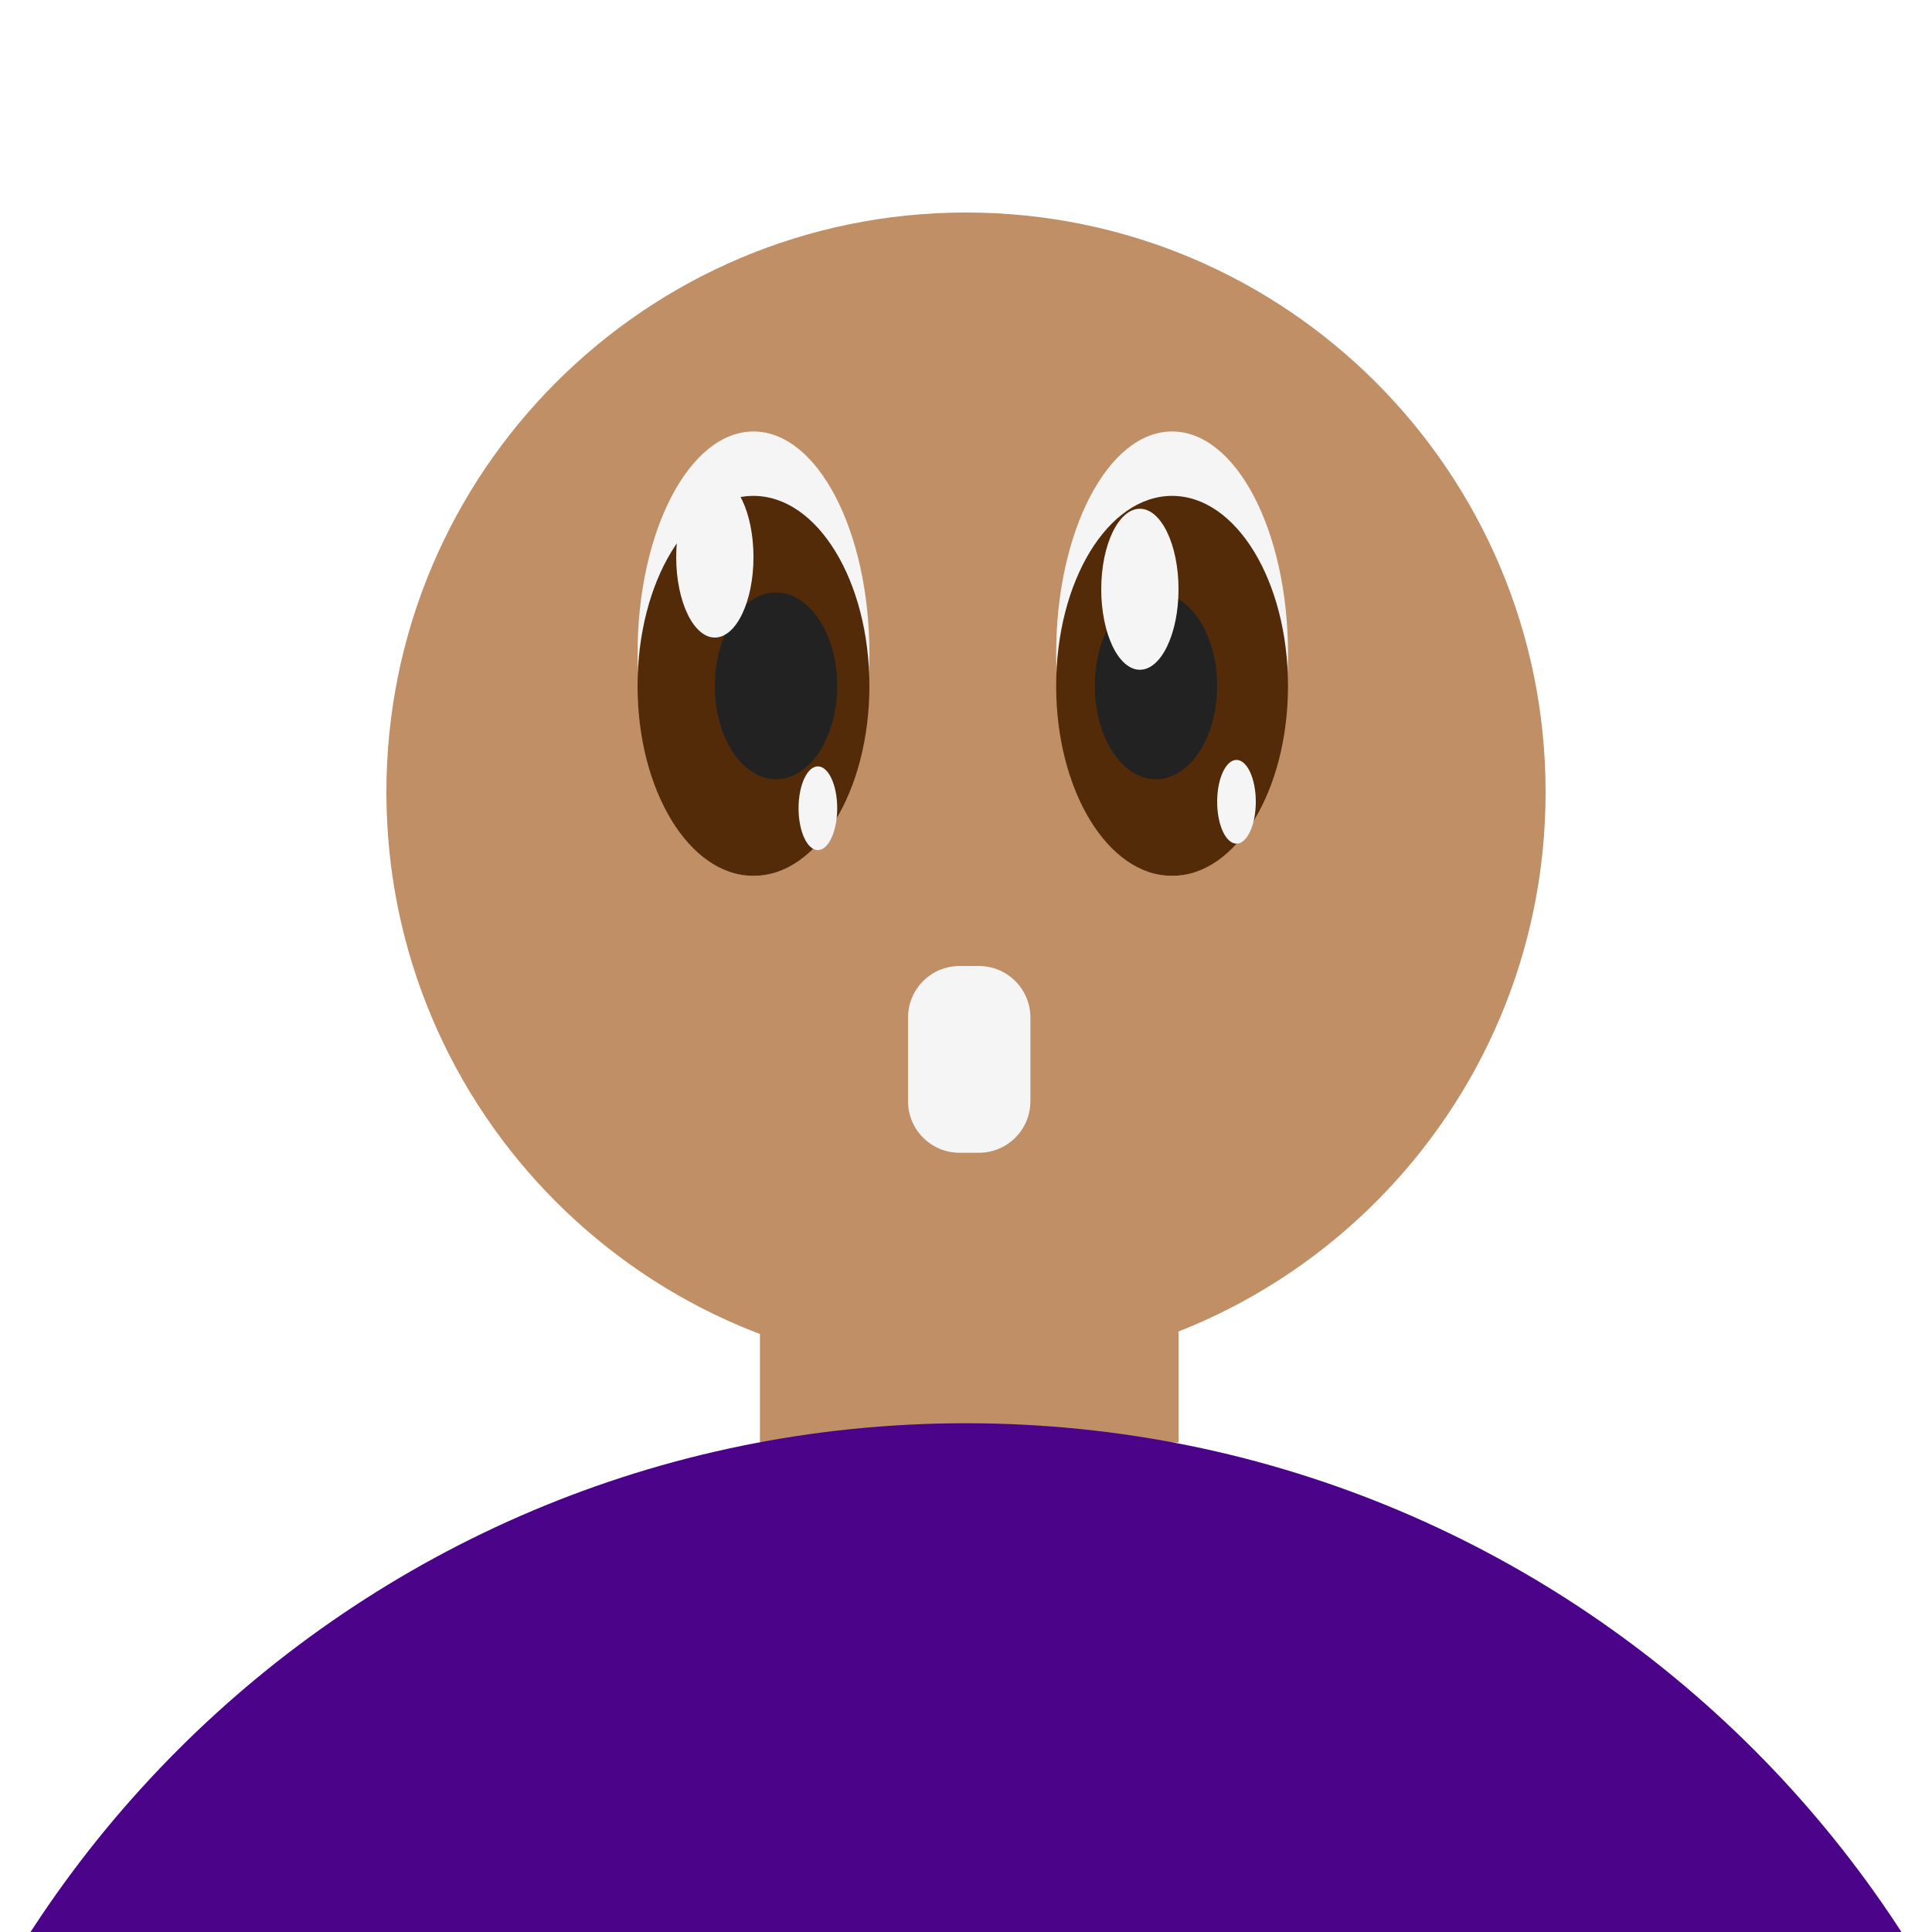
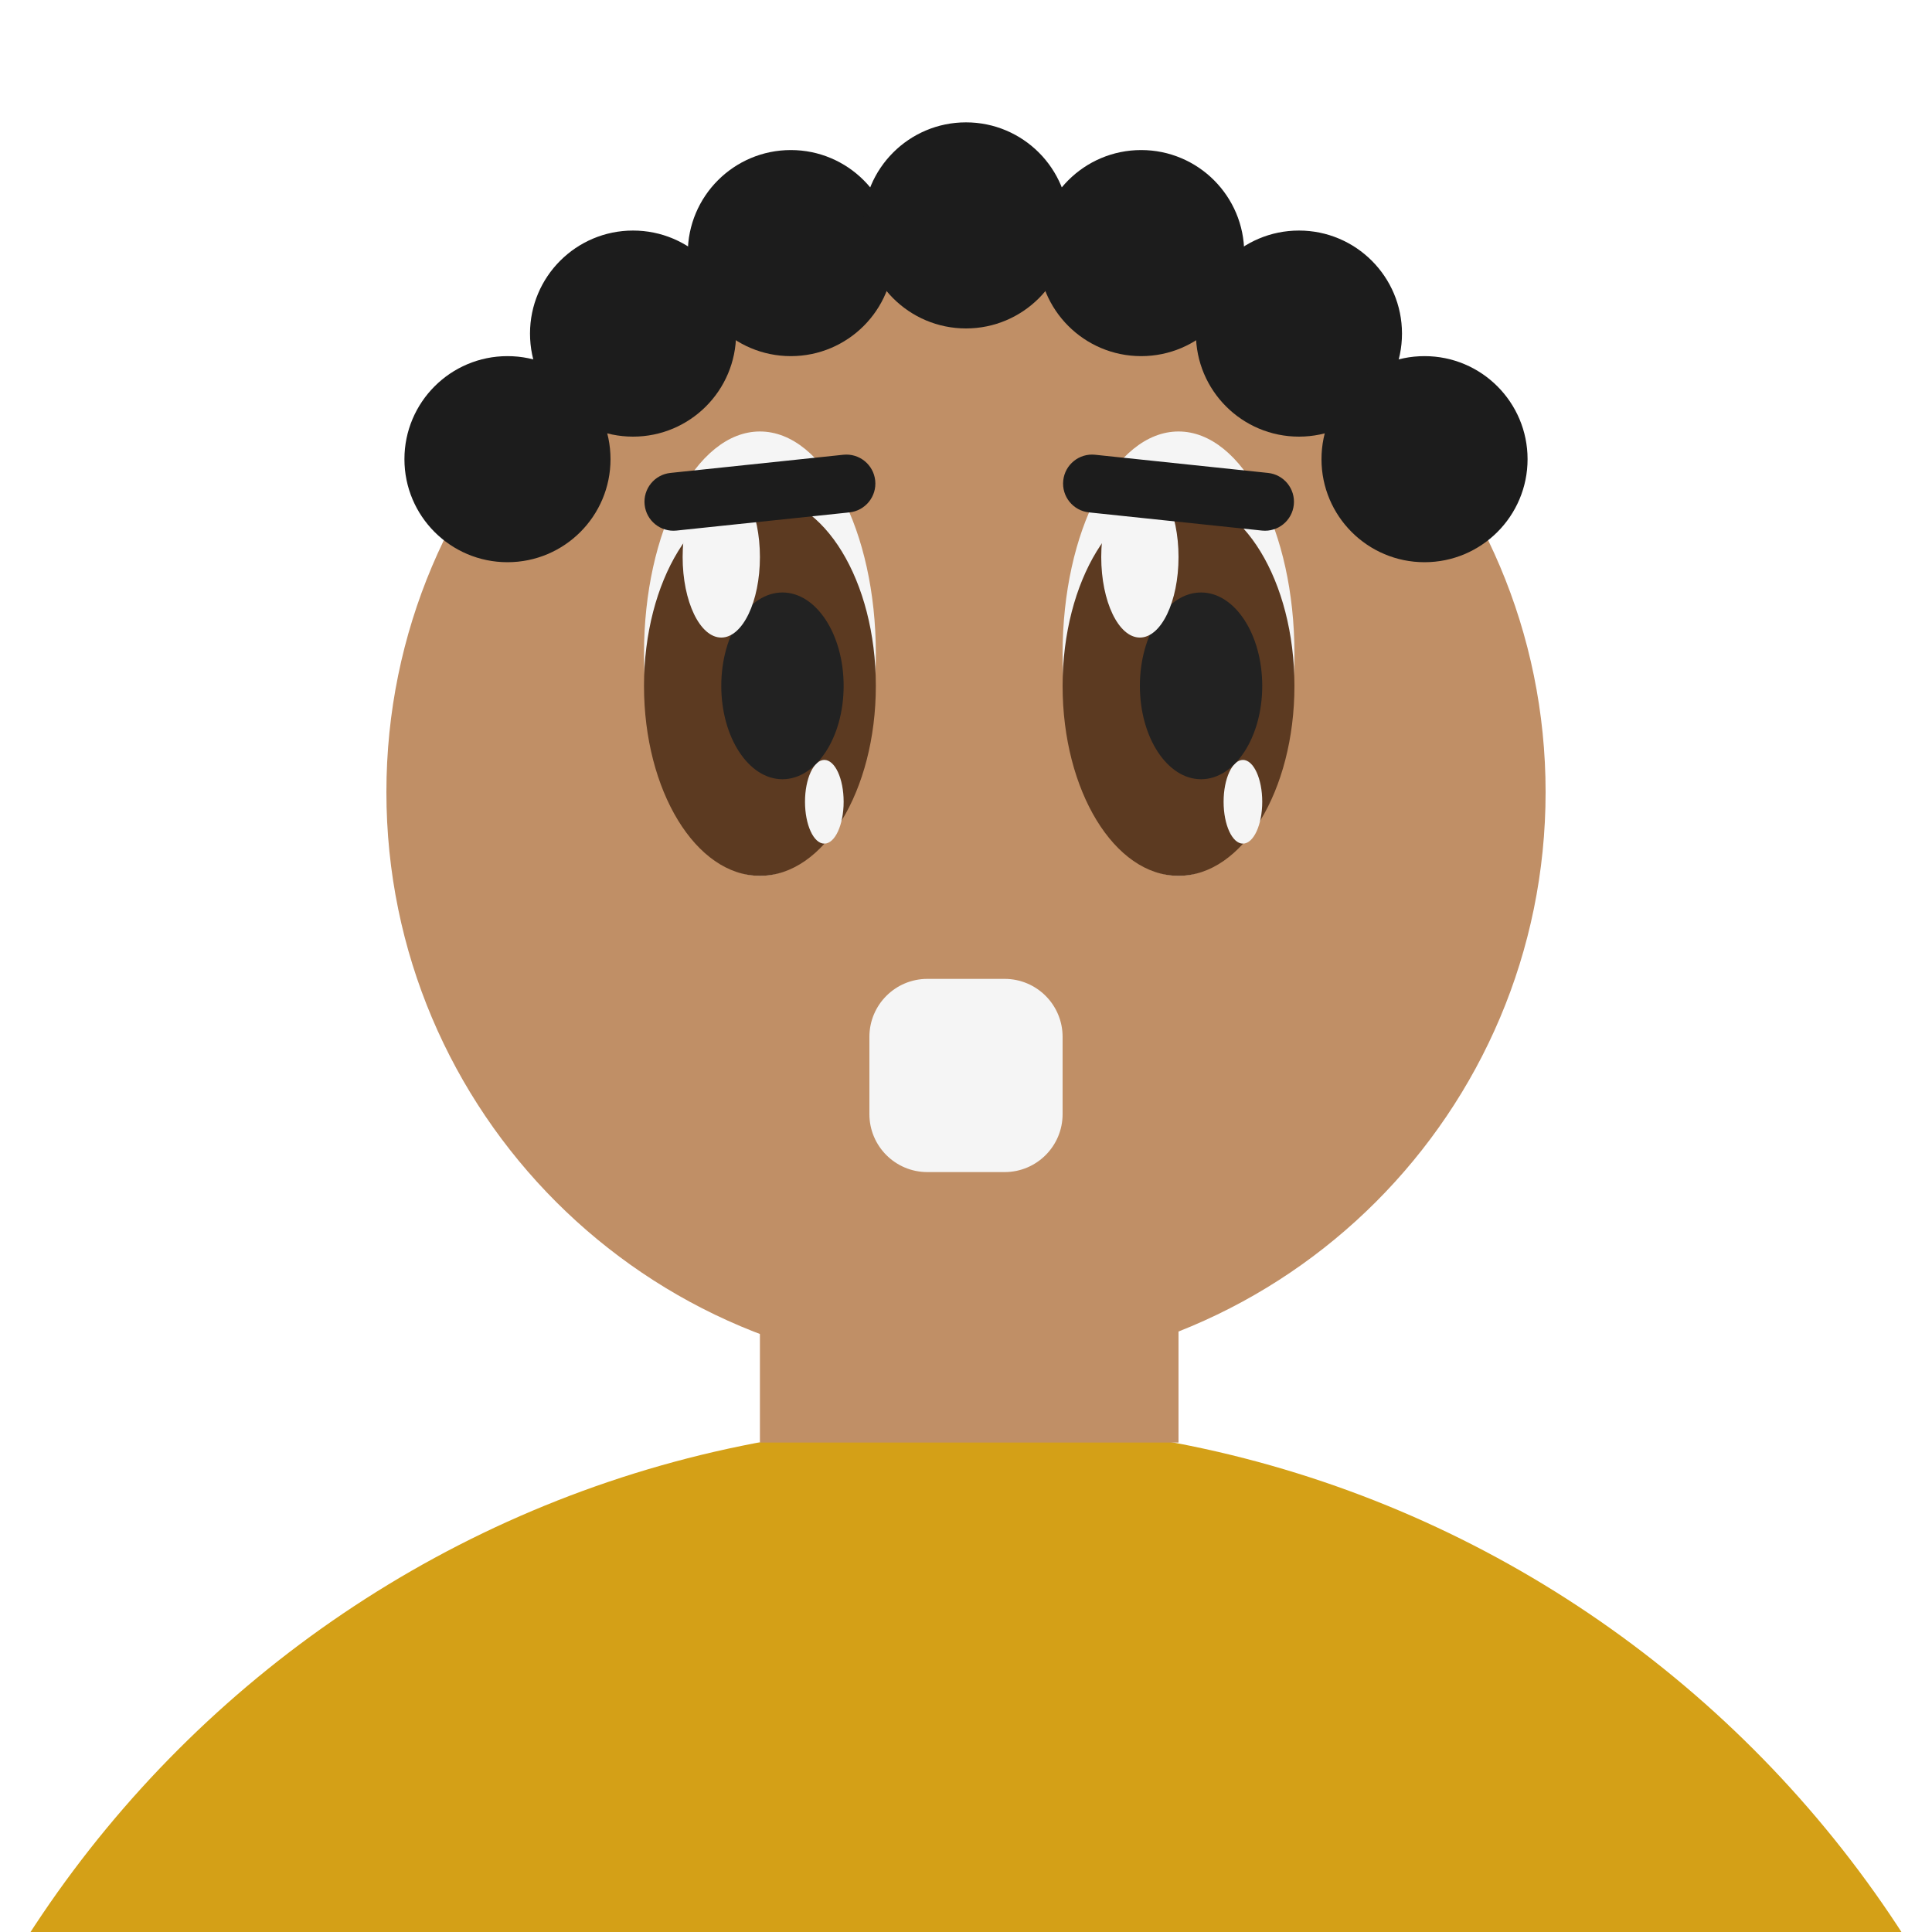
<svg xmlns="http://www.w3.org/2000/svg" width="300px" height="300px" viewBox="0 0 300 300" version="1.1">
-   <defs />
  <g id="Page-1" stroke="none" stroke-width="1" fill="none" fill-rule="evenodd">
-     <g id="three">
-       <rect id="Neck" fill="#C08F66" x="118" y="202" width="65" height="22" />
-       <circle id="Body" fill="#4B0489" cx="150" cy="394" r="173" />
-       <circle id="Head" fill="#C08F66" cx="150" cy="123" r="90" />
-       <rect id="mouth" fill="#F5F5F5" x="141" y="150" width="19" height="29" rx="8" />
-       <g id="left-eye" transform="translate(99, 67)">
-         <ellipse id="eye" fill="#F5F5F5" cx="18" cy="34.5" rx="18" ry="34.5" />
-         <ellipse id="iris" fill="#532B08" cx="18" cy="39.5" rx="18" ry="29.5" />
-         <ellipse id="lower-light" fill="#F5F5F5" cx="28" cy="58.5" rx="3" ry="6.5" />
-         <ellipse id="pupil" fill="#222222" cx="21.5" cy="39.5" rx="9.5" ry="14.5" />
-         <ellipse id="upper-light" fill="#F5F5F5" cx="12" cy="19.5" rx="6" ry="12.5" />
+     <g id="craig">
+       <circle cx="150" cy="394" r="173" fill="#D4A017" />
+       <rect x="118" y="202" width="65" height="22" fill="#C08F66" />
+       <circle cx="150" cy="123" r="90" fill="#C08F66" />
+       <g transform="translate(100,67)">
+         <ellipse cx="18" cy="34.5" rx="18" ry="34.5" fill="#F5F5F5" />
+         <ellipse cx="18" cy="39.5" rx="18" ry="29.5" fill="#5C3A21" />
+         <ellipse cx="28" cy="57.5" rx="3" ry="6.5" fill="#F5F5F5" />
+         <ellipse cx="21.5" cy="39.5" rx="9.5" ry="14.5" fill="#222222" />
+         <ellipse cx="12" cy="19.5" rx="6" ry="12.5" fill="#F5F5F5" />
      </g>
-       <g id="right-eye" transform="translate(164, 67)">
-         <ellipse id="eye" fill="#F5F5F5" cx="18" cy="34.5" rx="18" ry="34.5" />
-         <ellipse id="iris" fill="#532B08" cx="18" cy="39.5" rx="18" ry="29.5" />
-         <ellipse id="lower-light" fill="#F5F5F5" cx="28" cy="57.5" rx="3" ry="6.5" />
-         <ellipse id="pupil" fill="#222222" cx="15.5" cy="39.5" rx="9.5" ry="14.5" />
-         <ellipse id="upper-light" fill="#F5F5F5" cx="13" cy="24.5" rx="6" ry="12.5" />
+       <g transform="translate(165,67)">
+         <ellipse cx="18" cy="34.5" rx="18" ry="34.5" fill="#F5F5F5" />
+         <ellipse cx="18" cy="39.5" rx="18" ry="29.5" fill="#5C3A21" />
+         <ellipse cx="28" cy="57.5" rx="3" ry="6.5" fill="#F5F5F5" />
+         <ellipse cx="21.5" cy="39.5" rx="9.5" ry="14.5" fill="#222222" />
+         <ellipse cx="12" cy="19.5" rx="6" ry="12.5" fill="#F5F5F5" />
      </g>
+       <circle cx="78.8" cy="71.3" r="16" fill="#1C1C1C" />
+       <circle cx="98.3" cy="51.8" r="16" fill="#1C1C1C" />
+       <circle cx="122.8" cy="39.3" r="16" fill="#1C1C1C" />
+       <circle cx="150.0" cy="35.0" r="16" fill="#1C1C1C" />
+       <circle cx="177.2" cy="39.3" r="16" fill="#1C1C1C" />
+       <circle cx="201.7" cy="51.8" r="16" fill="#1C1C1C" />
+       <circle cx="221.2" cy="71.3" r="16" fill="#1C1C1C" />
+       <rect x="100.0" y="72.0" width="36" height="9" rx="4.5" fill="#1C1C1C" transform="rotate(-6 118 76.5)" />
+       <rect x="165.0" y="72.0" width="36" height="9" rx="4.5" fill="#1C1C1C" transform="rotate(6 183 76.5)" />
+       <rect x="135.0" y="152" width="30" height="30" rx="9" fill="#F5F5F5" />
    </g>
  </g>
</svg>
